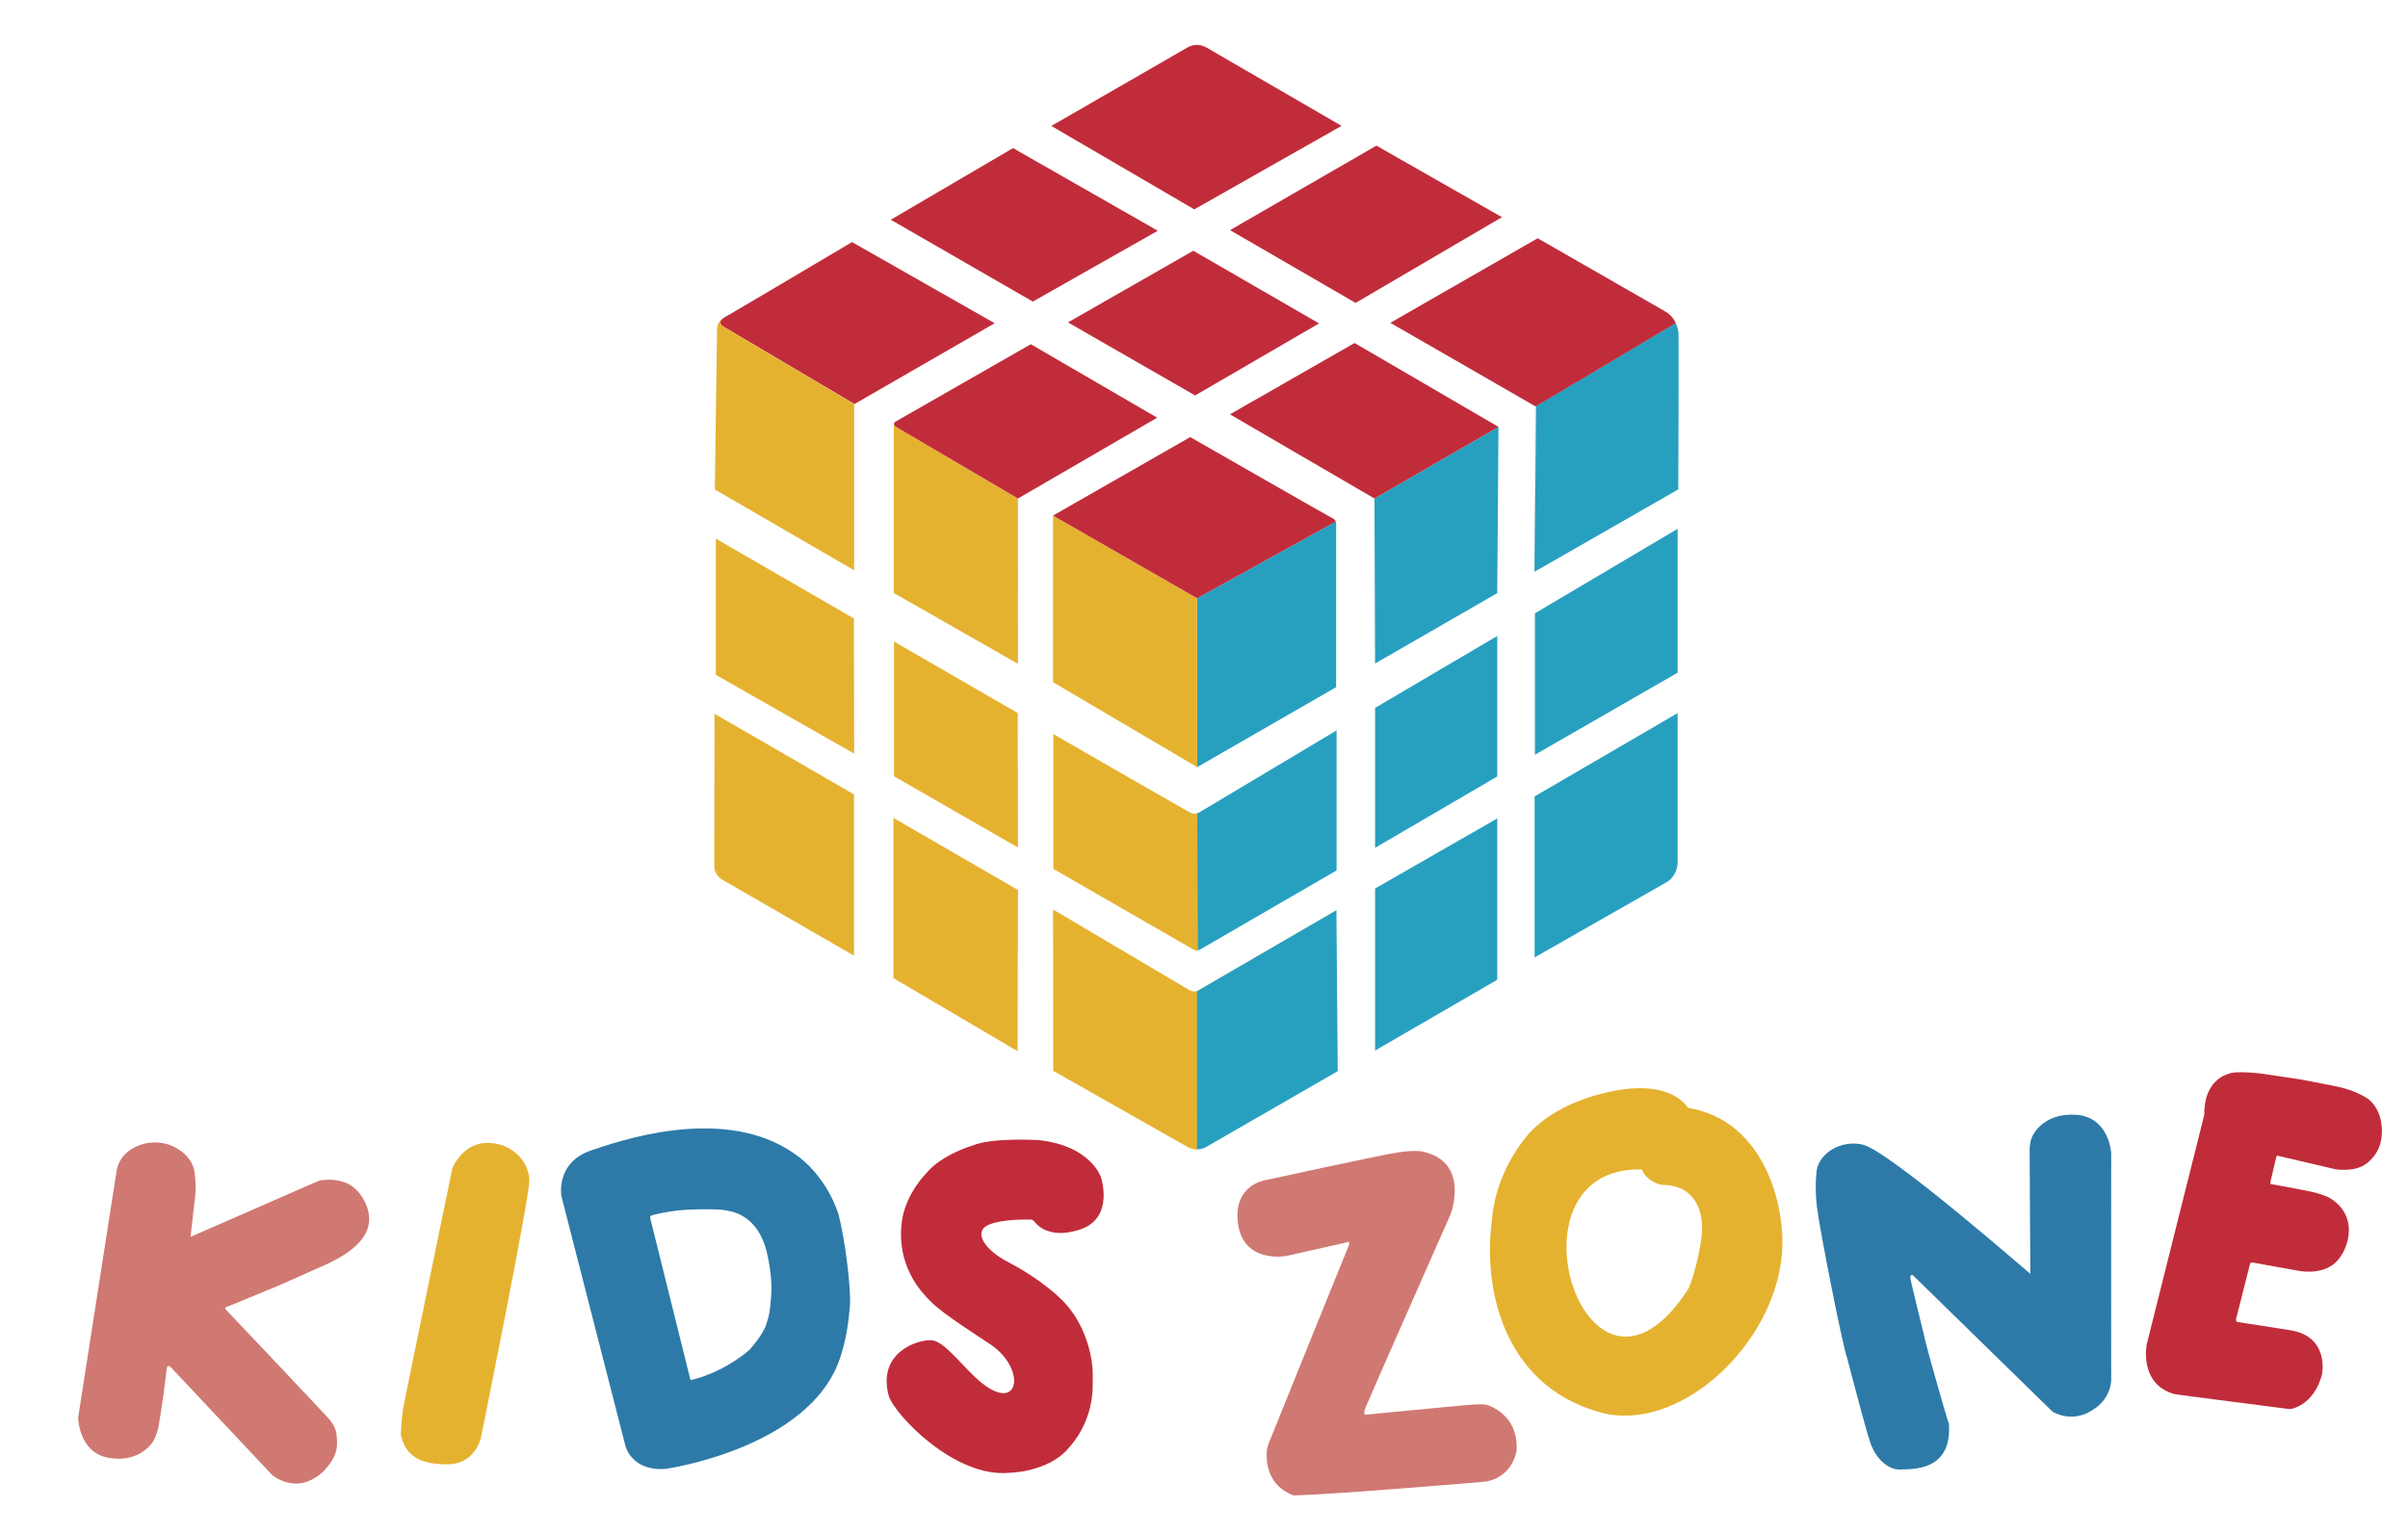
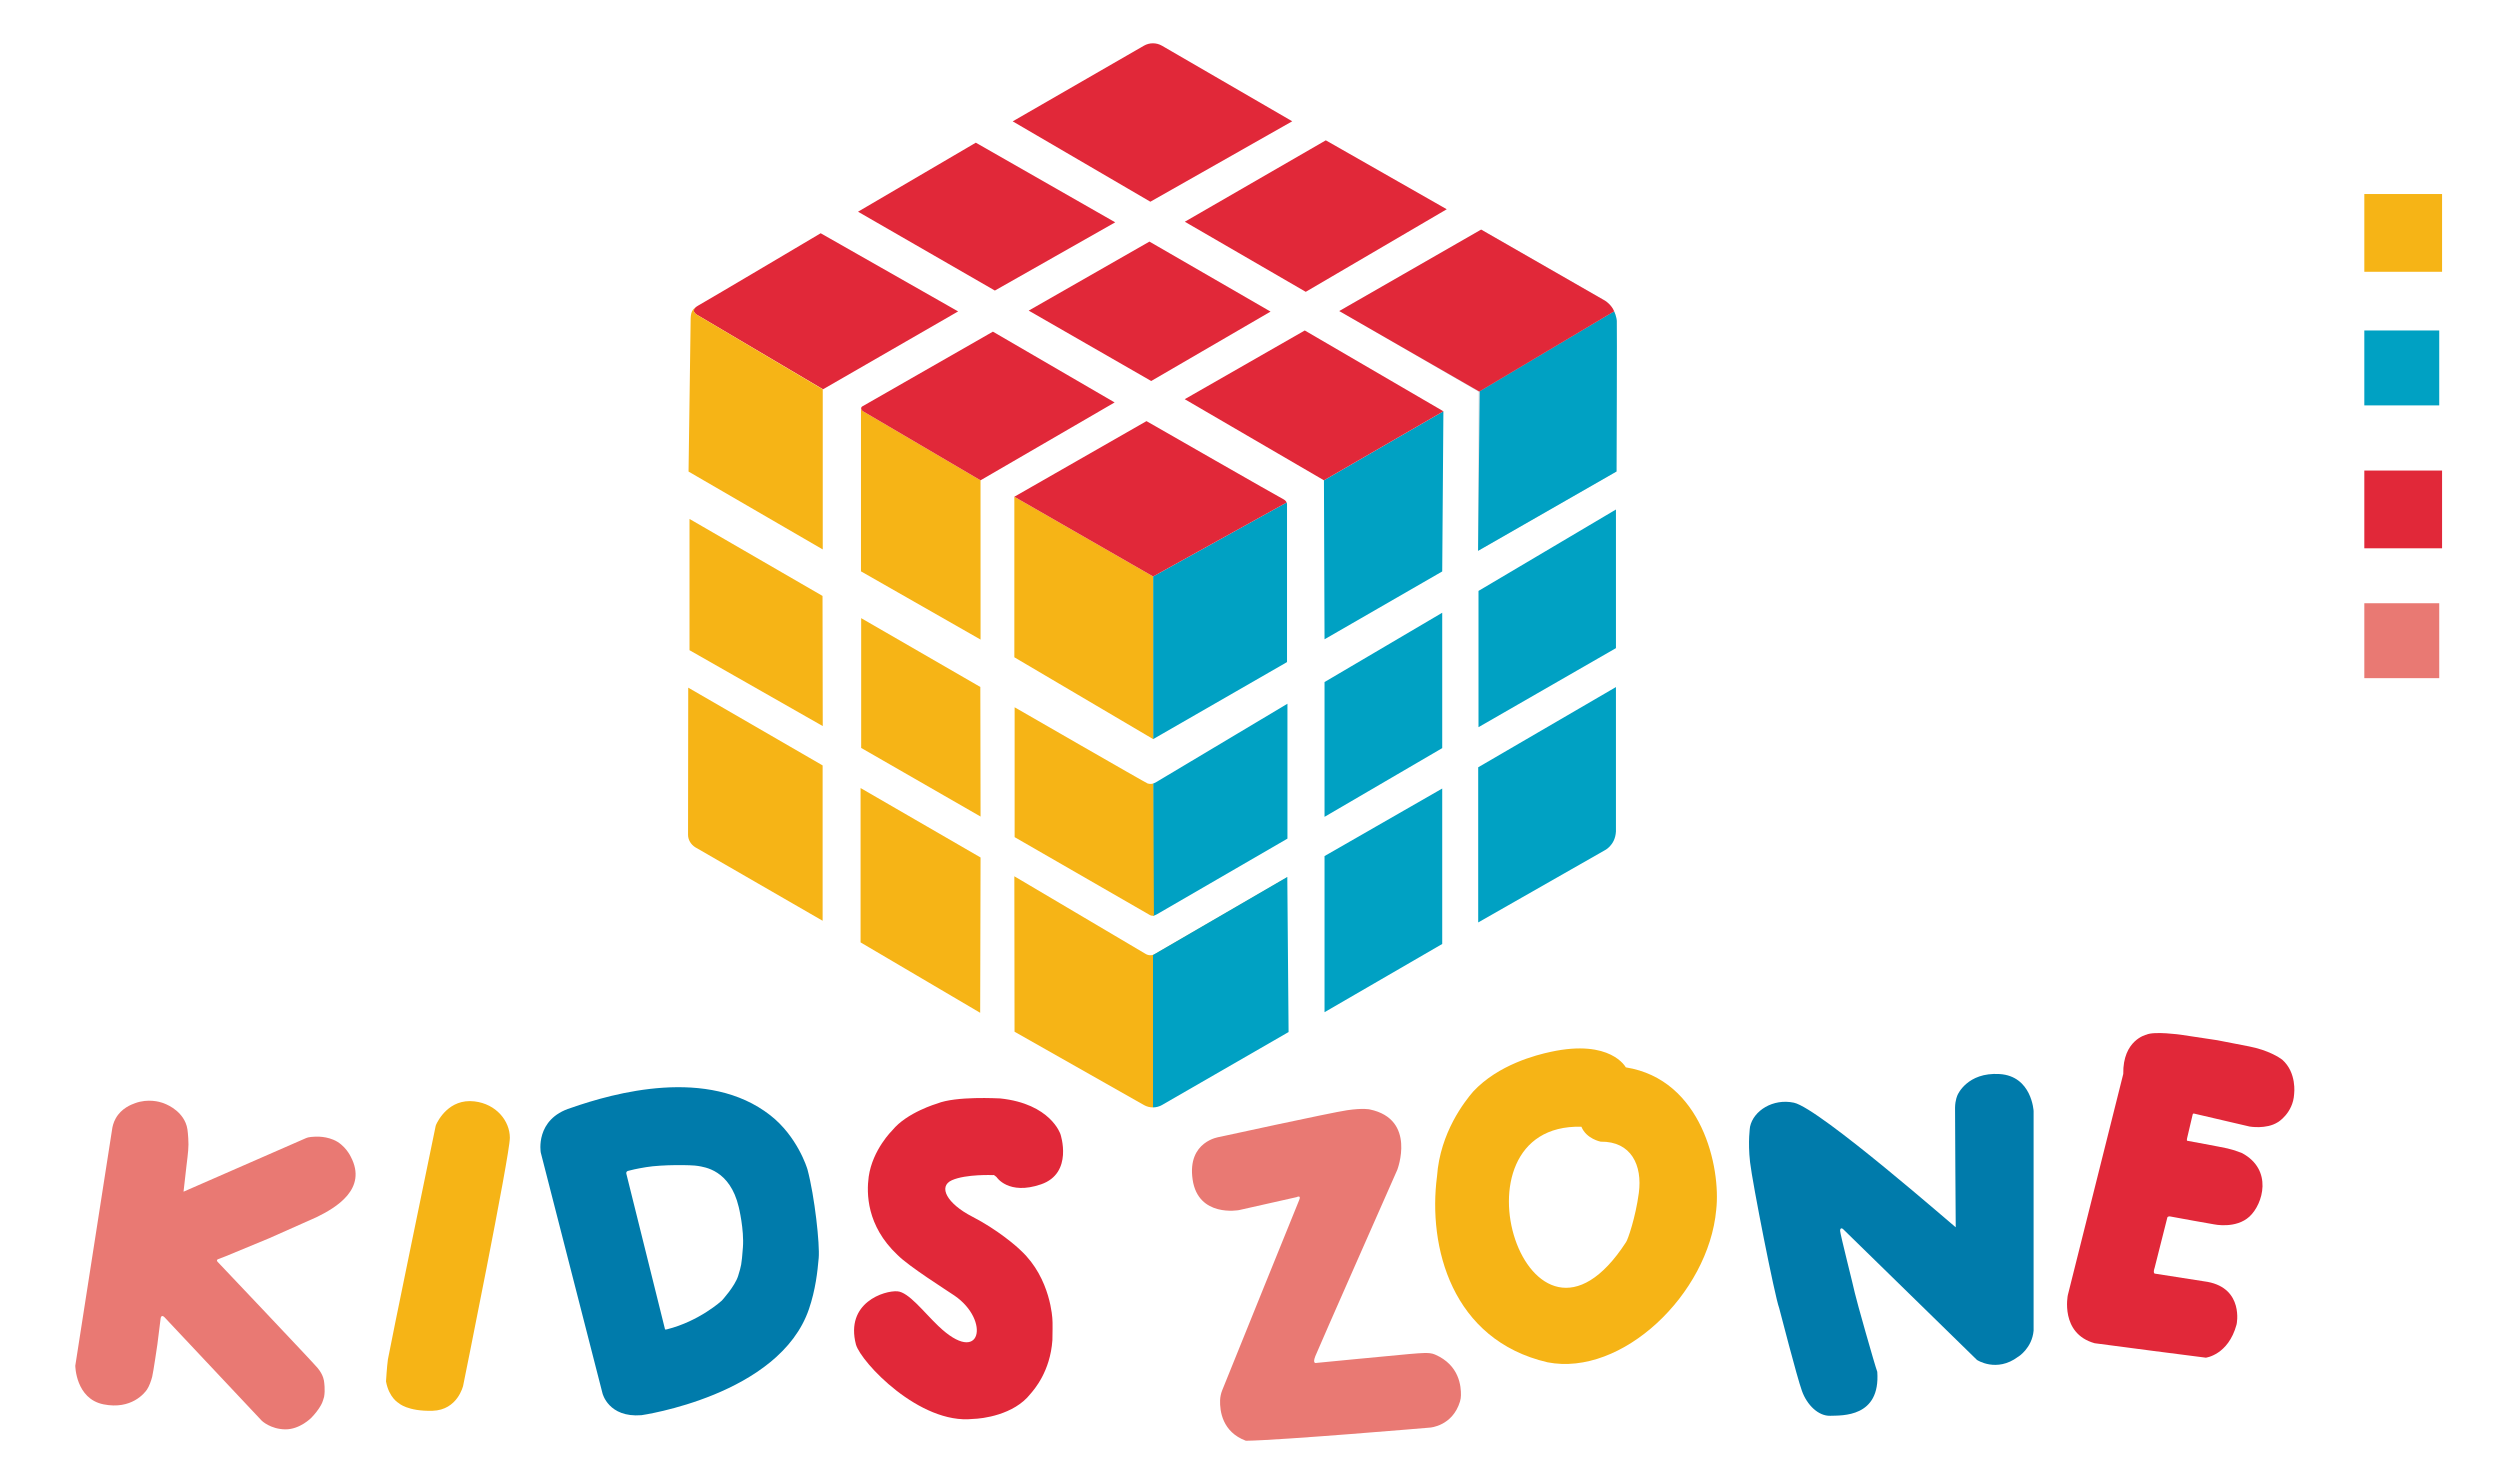
- <svg xmlns="http://www.w3.org/2000/svg" version="1.1" id="Capa_1" x="0px" y="0px" viewBox="0 0 1685.14 1073.14" style="enable-background:new 0 0 1685.14 1073.14;" xml:space="preserve">
-   <style type="text/css">
- 	.st0{fill:#D07872;}
- 	.st1{fill:#E5B230;}
- 	.st2{fill:#2D7AA8;}
- 	.st3{fill:#C12C3A;}
- 	.st4{fill:none;stroke:#D8D9DD;stroke-width:0.75;stroke-miterlimit:10;}
- 	.st5{fill:none;stroke:#850F5B;stroke-width:0.5;stroke-miterlimit:10;}
- 	.st6{fill:none;stroke:#850F5B;stroke-width:0.75;stroke-miterlimit:10;}
- 	.st7{fill:#27A0C0;}
- 	.st8{fill:none;stroke:#AEADB3;stroke-width:0.75;stroke-miterlimit:10;}
- 	.st9{fill:none;stroke:#C2C3C9;stroke-width:0.75;stroke-miterlimit:10;}
- 	.st10{fill:#DD9C30;}
- 	.st11{fill:none;stroke:#EDEEF0;stroke-miterlimit:10;}
- </style>
-   <path class="st0" d="M242.16,828.02c-7.32-3-13.84-2.17-16.21-2.01c-1.54,0.1-2.82,0.52-3.51,0.8l-89.1,38.97  c0.88-8.21,1.64-14.7,2.14-18.86c1.12-9.3,1.74-13.59,1.29-20.04c-0.38-5.3-0.57-7.94-1.93-11.14  c-4.27-10.01-14.62-13.8-16.93-14.57c-1.74-0.58-10.18-3.23-19.82,0.32c-2.72,1-9.83,3.62-13.96,10.93  c-1.81,3.2-2.46,6.25-2.71,8.29L54.7,992.21c0,0,0.21,24,20.5,28.07c20.29,4.07,29.93-8.29,31.57-10.71c1.64-2.43,3-6.29,3.79-9.29  s3.79-23.57,3.79-23.57l2.36-18.86c0,0,0.4-3.41,2.94-0.72c2.54,2.69,3.68,3.94,3.68,3.94l66.91,71.17c0,0,6.38,6.11,17.04,6.21  s18.96-8.46,18.96-8.46s3.32-3.38,5.57-6.86c2.25-3.48,2.46-4.29,3.64-8.25c0.96-5.14,0-11.09,0-11.09s-0.21-4.66-4.82-10.07  c-4.61-5.41-72.32-76.77-72.32-76.77s-1.45-1.21-0.09-2.05c5.09-1.95,5.86-2.25,5.86-2.25l31.45-13.02l34.36-15.29  c14.17-6.88,37.29-20.54,25-43.89C254.87,840.45,250.87,831.59,242.16,828.02z" />
-   <path class="st1" d="M344.62,800.17c-18.43-2.15-26.53,14.11-27.84,17.04c-0.12,0.28-0.21,0.55-0.27,0.85  c-1.84,8.93-33.95,164.5-34.67,169.5c-0.75,5.14-1.39,16.07-1.39,16.07c2.14,11.89,9.21,15.75,9.21,15.75s6.43,6.11,24.64,5.57  c18.21-0.54,22.18-18.21,22.18-18.21s33.94-167.46,33.94-180.11C370.42,814.53,360.68,802.03,344.62,800.17z" />
-   <path class="st2" d="M559.59,810.24c-45.26-35.33-113.46-16.26-144.71-5.35c-26.43,8.14-22,32.43-22,32.43l44.86,174.99  c0,0,4.29,17.79,28.29,15.86c0,0,100.29-14.29,121.71-77.14c4.78-14.01,6.21-27.21,7.07-37.07c0.86-9.86-2.87-44.51-8.14-64.29  C586.32,848.41,579.22,825.56,559.59,810.24z M539.73,906.33c-1,13-1.22,13.19-3.43,20.53c-2.29,7.59-11.89,18.05-11.89,18.05  s-16.25,14.96-39.96,20.89c-0.99,0.25-1.29,0-1.29,0l-28.13-113.15c-0.21-0.86,0.29-1.72,1.14-1.96c1.98-0.56,6.08-1.56,13.28-2.75  c11.71-1.93,33.21-1.71,37.71-0.86c4.5,0.86,23.14,2.64,29.57,29.93C536.73,877.02,540.73,893.33,539.73,906.33z" />
-   <path class="st3" d="M726.59,798.02c-1.29,0-31.92-1.84-45.71,3.71c0,0-22,6.43-32.57,19.43c0,0-14.39,14.04-17.18,33.75  c-1.6,11.83-1.68,35.54,20.89,56.79c8.14,8.31,35.72,25.66,41.45,29.59c26.26,18.01,19.41,51.94-11.77,22.05  c-10.88-10.43-21.51-24.53-29.68-25.18c-9.33-0.75-38.14,8.14-30.14,38.71c3.81,12.96,46.25,58.17,85,54  c6.71-0.14,29.71-2.86,41.71-18.14c2.71-3.14,14.43-16.29,16-39.14c0.29-13.57,0-15,0-15s-1-29.71-22.86-50  c-3.43-3.43-17.14-15.29-35.43-24.71c-18.29-9.43-25-21.86-14.71-26.43c10.29-4.57,29.86-3.71,29.86-3.71s0.29-0.71,2.57,1.43  c0,0,8.57,13.43,32.29,5.29c23.71-8.14,14.14-36.43,14.14-36.43S763.44,801.88,726.59,798.02z" />
-   <path class="st0" d="M1042.56,984.1c-1.16-0.5-2.39-0.82-3.65-0.96c-1.93-0.21-4.34-0.37-15.18,0.6  c-14.43,1.29-67.14,6.43-67.14,6.43s-3.43,1.29-1-4.86s59.57-135.43,59.57-135.43s14.14-36.71-20-43.86c0,0-4.71-1.14-16.43,0.57  c-11.71,1.71-92.86,19.43-92.86,19.43s-23.43,3-19.43,30.86c4,27.86,33.71,22.29,33.71,22.29l41.86-9.43c0,0,3.57-1.86,1.86,2.14  c-1.57,3.66-48.05,118.69-55.88,138.09c-0.95,2.35-1.49,4.84-1.57,7.38c-0.25,7.71,1.58,22.99,18.75,29.38  c24.85-0.29,133.85-9.57,133.85-9.57s16.23-1.06,21.68-18.89c0.46-1.5,0.67-3.05,0.7-4.61  C1061.52,1007.28,1060.35,991.78,1042.56,984.1z" />
-   <path class="st1" d="M1181.16,775.45c0,0-10.86-20.71-54.43-11.29c-10.71,2.29-38.14,9.29-56.43,28.86c-6,7-24,29.57-26.29,61.57  c-6.71,51.21,10.64,118.93,80.29,135.14c54,10.57,117-49.43,122.57-110.86C1250.3,848.27,1236.59,784.31,1181.16,775.45z   M1190.63,866.73c-2.39,17.86-8,34-9.29,35.71c-70.79,109.21-133.14-86.43-32.43-83.86c3.57,8.86,14,10.86,14,10.86  C1185.12,829.14,1193.33,846.59,1190.63,866.73z" />
-   <path class="st2" d="M1452.66,780.31c-23.5-1.43-30.43,15.14-30.43,15.14s-1.79,3.57-1.86,9.29s0.5,86.86,0.5,86.86  c2.07,2.26-98.92-86.5-117.59-90.46c-15.2-3.23-29.36,5.84-31.84,17.4c0,0-1.71,10.64,0,25.78c1.71,15.14,18,97.71,21.14,106  c0.57,2,12.86,50,16.57,60.29c3.71,10.29,12,18.29,20.57,18c8.57-0.29,36.5,1.29,34.14-31.93c-1.71-4.5-15.43-52.93-16.29-57.21  c-0.86-4.29-10.71-43.04-10.71-45.24s1.31-2.01,2.09-1.31c0.78,0.7,97.34,95.13,97.34,95.13s14.21,9.43,29.86-2.29  c0.07,0.07,10.14-6.21,11.29-19c-0.07-0.29,0-159.57,0-159.57S1476.16,781.74,1452.66,780.31z" />
-   <path class="st3" d="M1658.09,769.88c-1.93-1.5-10.14-6.93-24.07-9.64s-23.14-4.5-23.14-4.5l-26.56-4c0,0-19.31-2.71-25.01,0  c0,0-17.14,3.83-16.71,28.48c-0.21,1.09-40.29,160.73-40.29,160.73s-5.79,27.86,19.5,34.93c2.14,0.43,80.79,10.5,80.79,10.5  s16.29-1.93,22.29-24c0.21-0.43,5.36-26.14-21-31.07c-2.36-0.43-38.36-6-38.36-6s-1.53-0.21-0.13-4.26l9.24-36.56  c0,0,0.35-1.15,2.57-0.62s31.39,5.65,31.39,5.65s15.86,3.43,25.71-5.68c9.86-9.11,17.14-33.96-5.43-46.11  c0,0.04-5.45-2.23-10.64-3.39c-5.25-1.18-29.25-5.57-29.25-5.57s-0.36-0.11-0.04-1.79s4.07-17.32,4.07-17.32s0.19-0.77,0.86-0.66  c0.67,0.11,40.49,9.45,40.49,9.45s12.07,2.14,20.36-3.07c0.21,0,11.21-6.71,12-20.57C1666.73,794.59,1668.8,779.38,1658.09,769.88z" />
-   <path class="st4" d="M1006.71,730.14" />
-   <path class="st5" d="M-684.67,283.87" />
-   <path class="st6" d="M1015.54,324.82" />
-   <path class="st6" d="M609.83,140.97" />
-   <path class="st6" d="M837.67,805.17" />
-   <path class="st6" d="M837.66,693.99" />
-   <path class="st6" d="M834.72,664.6" />
-   <path class="st6" d="M839.9,664.6" />
-   <path class="st6" d="M850.08,366.67" />
-   <path class="st6" d="M598.15,433.17" />
-   <path class="st6" d="M514.15,381.31" />
-   <path class="st6" d="M503.22,220.6" />
-   <polygon class="st7" points="962.29,735.38 1047.79,685.81 1047.79,572.88 962.29,621.95 " />
-   <path class="st7" d="M1073.94,670.17l91.71-52.29c0,0,7.82-3.54,8.36-13.82c0-10.29,0-104.89,0-104.89l-100.07,58.29V670.17z" />
-   <polygon class="st7" points="1174.01,370.17 1074.15,429.31 1074.15,528.31 1174.01,470.88 " />
-   <path class="st4" d="M1074.65,284.38l-0.5,115.14l99.86-57.21l0.21-108.43c0,0-0.36-10.57-8.93-15.5  c-9.08-5.22-89.21-51.14-89.21-51.14l-102.29,58.71L1074.65,284.38z" />
-   <path class="st8" d="M1172.29,226.85l-97.34,57.37L1172.29,226.85z" />
-   <polygon class="st7" points="1047.79,445.17 962.29,495.52 962.29,593.45 1047.79,543.52 " />
-   <polygon class="st7" points="1048.65,298.81 961.87,348.95 962.29,464.45 1047.79,415.17 " />
-   <path class="st9" d="M935.22,511.38 M935.22,609.38 M833.51,569.24 M839.72,568.44" />
-   <path class="st7" d="M837.78,536.98l97.1-55.87c0.1-0.06,0.16-0.16,0.16-0.27V366.17c0,0,0-0.47-0.29-1.11l-96.99,53.74  L837.78,536.98z" />
-   <path class="st10" d="M837.78,418.8" />
-   <path class="st10" d="M837.8,536.98" />
-   <polygon class="st1" points="625.22,684.67 712.11,735.82 712.39,622.98 625.22,572.52 " />
-   <polygon class="st1" points="712.22,499.1 625.65,449.1 625.65,543.38 712.39,593.24 " />
-   <path class="st1" d="M626.66,298.54c-0.51-0.37-1.72-1.89-0.39-3.16c-0.47,0.28-0.76,0.79-0.76,1.34V415.1l86.88,49.57l-0.03-115.71  l-85.32-50.13C627.01,298.8,626.75,298.61,626.66,298.54z" />
-   <polygon class="st1" points="510.78,382.72 500.94,377.02 500.94,472.38 597.74,527.51 597.58,432.95 " />
-   <path class="st1" d="M499.87,606.51c0,3.72,2.12,7.05,5.21,9.03l92.57,53.42V556.1l-97.64-56.5L499.87,606.51z" />
-   <path class="st1" d="M935.22,637.38l-96.05,55.71c-1.02,0.59-2.17,0.9-3.35,0.9h-0.11c-1.16,0-2.31-0.31-3.31-0.9l-95.47-56.46  l0.14,112.93l94.03,53.28c2.04,1.15,4.3,1.73,6.57,1.72v-0.19" />
-   <path class="st7" d="M837.67,693.82l0.01,110.73c2.26-0.01,4.52-0.6,6.54-1.76l91.95-53l-0.93-112.67" />
-   <line class="st10" x1="837.67" y1="804.36" x2="837.67" y2="803.6" />
-   <path class="st6" d="M459.65,197.45" />
-   <path class="st6" d="M481.22,237.67" />
-   <g>
-     <path class="st7" d="M935.35,511.28v98l-94.84,54.98c-0.84,0.48-2.83,1.42-2.82,0.89c-0.01-1.98,0.09-95.94,0.1-95.91   c0,0,0.82-0.22,1.73-0.72C840.43,568,935.35,511.28,935.35,511.28z" />
+ <svg xmlns="http://www.w3.org/2000/svg" viewBox="0 0 2421.72 1430.853" height="1430.853" width="2421.72" xml:space="preserve" id="svg2" version="1.1">
+   <defs id="defs6">
+     <clipPath id="clipPath18" clipPathUnits="userSpaceOnUse">
+       <path id="path16" d="M 0,1073.143 H 1816.286 V 0 H 0 Z" />
+     </clipPath>
+   </defs>
+   <g transform="matrix(1.333333,0,0,-1.333333,0,1430.853)" id="g10">
+     <g id="g12">
+       <g clip-path="url(#clipPath18)" id="g14">
+         <g transform="translate(242.1591,245.1198)" id="g20">
+           <path id="path22" style="fill:#e97973;fill-opacity:1;fill-rule:nonzero;stroke:none" d="M 0,0 C -7.325,3.002 -13.842,2.166 -16.213,2.006 -17.753,1.902 -19.037,1.49 -19.72,1.209 l -89.099,-38.966 c 0.876,8.208 1.641,14.702 2.143,18.857 1.124,9.297 1.745,13.588 1.286,20.036 -0.377,5.296 -0.566,7.944 -1.929,11.142 -4.266,10.014 -14.619,13.799 -16.928,14.572 -1.743,0.584 -10.182,3.227 -19.822,-0.322 -2.717,-1 -9.826,-3.617 -13.964,-10.928 -1.811,-3.201 -2.458,-6.249 -2.714,-8.286 l -26.714,-171.5 c 0,0 0.214,-24 20.5,-28.071 20.285,-4.071 29.928,8.285 31.571,10.714 1.643,2.429 3,6.286 3.786,9.286 0.785,3 3.785,23.571 3.785,23.571 l 2.358,18.858 c 0,0 0.397,3.41 2.941,0.719 2.545,-2.693 3.684,-3.938 3.684,-3.938 l 66.907,-71.168 c 0,0 6.375,-6.106 17.036,-6.214 10.661,-0.107 18.964,8.464 18.964,8.464 0,0 3.322,3.375 5.572,6.858 2.25,3.482 2.464,4.286 3.643,8.25 0.964,5.142 0,11.089 0,11.089 0,0 -0.215,4.661 -4.822,10.072 -4.607,5.41 -72.321,76.767 -72.321,76.767 0,0 -1.447,1.214 -0.09,2.054 5.09,1.946 5.858,2.25 5.858,2.25 l 31.446,13.018 34.357,15.286 c 14.17,6.875 37.286,20.535 25,43.892 0,0 -4,8.858 -12.714,12.429" />
+         </g>
+         <g transform="translate(344.623,272.9773)" id="g24">
+           <path id="path26" style="fill:#f6b416;fill-opacity:1;fill-rule:nonzero;stroke:none" d="m 0,0 c -18.431,2.145 -26.531,-14.106 -27.838,-17.043 -0.122,-0.276 -0.213,-0.554 -0.274,-0.851 -1.844,-8.933 -33.945,-164.504 -34.674,-169.5 -0.75,-5.142 -1.392,-16.071 -1.392,-16.071 2.142,-11.892 9.214,-15.75 9.214,-15.75 0,0 6.428,-6.107 24.643,-5.571 18.214,0.536 22.178,18.214 22.178,18.214 0,0 33.939,167.465 33.937,180.114 C 25.792,-14.361 16.054,-1.869 0,0" />
+         </g>
+         <g transform="translate(539.7304,166.8132)" id="g28">
+           <path id="path30" style="fill:#007bab;fill-opacity:1;fill-rule:nonzero;stroke:none" d="m 0,0 c -1,-13 -1.217,-13.188 -3.429,-20.533 -2.285,-7.589 -11.892,-18.053 -11.892,-18.053 0,0 -16.25,-14.965 -39.965,-20.893 -0.991,-0.249 -1.285,0 -1.285,0 L -84.7,53.669 c -0.213,0.854 0.288,1.722 1.137,1.96 1.98,0.557 6.081,1.564 13.277,2.749 11.715,1.929 33.215,1.714 37.715,0.857 C -28.071,58.378 -9.429,56.592 -3,29.307 -3,29.307 1,13 0,0 m 19.857,96.092 c -45.259,35.326 -113.463,16.257 -144.714,5.347 -26.429,-8.143 -22,-32.428 -22,-32.428 L -102,-105.979 c 0,0 4.286,-17.786 28.286,-15.857 0,0 100.285,14.285 121.714,77.143 4.776,14.01 6.214,27.214 7.071,37.071 0.858,9.857 -2.874,44.511 -8.142,64.286 -0.335,1.257 -7.441,24.106 -27.072,39.428" />
+         </g>
+         <g transform="translate(726.5873,275.1198)" id="g32">
+           <path id="path34" style="fill:#e12839;fill-opacity:1;fill-rule:nonzero;stroke:none" d="m 0,0 c -1.286,0 -31.92,1.839 -45.714,-3.715 0,0 -22,-6.428 -32.572,-19.428 0,0 -14.392,-14.036 -17.178,-33.75 -1.599,-11.833 -1.679,-35.536 20.893,-56.786 8.138,-8.305 35.717,-25.66 41.451,-29.593 26.263,-18.014 19.406,-51.943 -11.773,-22.049 -10.883,10.434 -21.509,24.525 -29.678,25.178 -9.33,0.746 -38.143,-8.143 -30.143,-38.714 3.811,-12.957 46.248,-58.174 85,-54 C -13,-232.715 10,-230 22,-214.715 c 2.714,3.144 14.429,16.286 16,39.144 0.286,13.571 0,15 0,15 0,0 -1,29.714 -22.857,50 -3.429,3.428 -17.143,15.285 -35.429,24.714 -18.285,9.428 -25,21.857 -14.714,26.428 10.286,4.572 29.857,3.714 29.857,3.714 0,0 0.286,0.715 2.572,-1.428 0,0 8.571,-13.428 32.285,-5.286 23.715,8.143 14.143,36.429 14.143,36.429 0,0 -7,22.143 -43.857,26" />
+         </g>
+         <g transform="translate(1042.56,89.0417)" id="g36">
+           <path id="path38" style="fill:#e97973;fill-opacity:1;fill-rule:nonzero;stroke:none" d="M 0,0 C -1.16,0.5 -2.392,0.824 -3.648,0.961 -5.573,1.172 -7.99,1.33 -18.83,0.363 c -14.429,-1.285 -67.143,-6.427 -67.143,-6.427 0,0 -3.429,-1.287 -1,4.856 2.429,6.144 59.571,135.429 59.571,135.429 0,0 14.143,36.715 -20,43.857 0,0 -4.714,1.143 -16.428,-0.571 -11.714,-1.715 -92.857,-19.429 -92.857,-19.429 0,0 -23.429,-3 -19.429,-30.857 4,-27.858 33.714,-22.285 33.714,-22.285 l 41.858,9.427 c 0,0 3.571,1.858 1.857,-2.142 -1.57,-3.662 -48.047,-118.695 -55.884,-138.093 -0.951,-2.355 -1.492,-4.844 -1.573,-7.381 -0.249,-7.712 1.58,-22.995 18.746,-29.384 24.854,0.286 133.854,9.573 133.854,9.573 0,0 16.229,1.054 21.677,18.889 0.457,1.496 0.675,3.051 0.704,4.614 C 18.955,-23.177 17.785,-7.675 0,0" />
+         </g>
+         <g transform="translate(1190.632,206.4148)" id="g40">
+           <path id="path42" style="fill:#f6b416;fill-opacity:1;fill-rule:nonzero;stroke:none" d="m 0,0 c -2.393,-17.861 -8,-34 -9.286,-35.715 -70.786,-109.214 -133.143,86.429 -32.428,83.858 3.571,-8.858 14,-10.858 14,-10.858 C -5.515,37.584 2.698,20.139 0,0 m -9.474,91.276 c 0,0 -10.857,20.714 -54.428,11.287 -10.714,-2.287 -38.143,-9.287 -56.429,-28.858 -6,-7 -24,-29.571 -26.285,-61.571 -6.715,-51.215 10.642,-118.929 80.285,-135.144 54,-10.571 117,49.429 122.572,110.858 3.428,30.607 -10.286,94.571 -65.715,103.428" />
+         </g>
+         <g transform="translate(1452.659,292.8337)" id="g44">
+           <path id="path46" style="fill:#007bab;fill-opacity:1;fill-rule:nonzero;stroke:none" d="m 0,0 c -23.5,1.429 -30.428,-15.143 -30.428,-15.143 0,0 -1.786,-3.571 -1.858,-9.286 -0.071,-5.714 0.5,-86.856 0.5,-86.856 2.074,-2.263 -98.923,86.5 -117.589,90.464 -15.204,3.228 -29.357,-5.839 -31.839,-17.401 0,0 -1.714,-10.634 0,-25.778 1.714,-15.143 18,-97.714 21.143,-106 0.571,-2 12.857,-50 16.571,-60.285 3.714,-10.286 12,-18.286 20.572,-18 8.571,0.285 36.5,-1.286 34.142,31.929 -1.714,4.5 -15.428,52.927 -16.285,57.213 -0.857,4.287 -10.715,43.045 -10.715,45.242 0,2.196 1.313,2.008 2.09,1.312 0.777,-0.696 97.339,-95.125 97.339,-95.125 0,0 14.214,-9.429 29.857,2.285 0.072,-0.071 10.143,6.215 11.286,19 -0.072,0.286 0,159.573 0,159.573 0,0 -1.286,25.427 -24.786,26.856" />
+         </g>
+         <g transform="translate(1658.087,303.2624)" id="g48">
+           <path id="path50" style="fill:#e12839;fill-opacity:1;fill-rule:nonzero;stroke:none" d="m 0,0 c -1.929,1.5 -10.143,6.929 -24.071,9.643 -13.929,2.714 -23.143,4.5 -23.143,4.5 l -26.562,4 c 0,0 -19.305,2.714 -25.01,0 0,0 -17.143,-3.826 -16.714,-28.484 -0.214,-1.088 -40.286,-160.73 -40.286,-160.73 0,0 -5.785,-27.858 19.5,-34.929 2.143,-0.429 80.786,-10.5 80.786,-10.5 0,0 16.286,1.929 22.286,24 0.214,0.429 5.357,26.143 -21,31.071 -2.357,0.429 -38.357,6 -38.357,6 0,0 -1.527,0.215 -0.134,4.259 l 9.241,36.563 c 0,0 0.348,1.152 2.571,0.616 2.224,-0.535 31.393,-5.652 31.393,-5.652 0,0 15.857,-3.428 25.714,5.679 9.857,9.107 17.143,33.964 -5.428,46.107 0,-0.036 -5.453,2.228 -10.643,3.393 -5.25,1.179 -29.25,5.571 -29.25,5.571 0,0 -0.357,0.108 -0.036,1.786 0.322,1.678 4.073,17.317 4.073,17.317 0,0 0.195,0.772 0.865,0.665 0.669,-0.107 40.491,-9.446 40.491,-9.446 0,0 12.071,-2.143 20.357,3.071 0.214,0 11.214,6.715 12,20.571 C 8.643,-24.714 10.714,-9.5 0,0" />
+         </g>
+         <g transform="translate(962.2944,337.7644)" id="g52">
+           <path id="path54" style="fill:#00a1c3;fill-opacity:1;fill-rule:nonzero;stroke:none" d="M 0,0 85.5,49.568 V 162.497 L 0,113.425 Z" />
+         </g>
+         <g transform="translate(1073.937,402.9753)" id="g56">
+           <path id="path58" style="fill:#00a1c3;fill-opacity:1;fill-rule:nonzero;stroke:none" d="m 0,0 91.714,52.286 c 0,0 7.822,3.535 8.357,13.821 V 171 L 0,112.714 Z" />
+         </g>
+         <g transform="translate(1174.009,702.9753)" id="g60">
+           <path id="path62" style="fill:#00a1c3;fill-opacity:1;fill-rule:nonzero;stroke:none" d="m 0,0 -99.857,-59.143 v -99 L 0,-100.714 Z" />
+         </g>
+         <g transform="translate(1074.652,788.7609)" id="g64">
+           <path id="path66" style="fill:none;stroke:#d8dade;stroke-width:0.75;stroke-linecap:butt;stroke-linejoin:miter;stroke-miterlimit:10;stroke-dasharray:none;stroke-opacity:1" d="M 0,0 -0.5,-115.143 99.357,-57.929 99.571,50.5 c 0,0 -0.357,10.571 -8.928,15.5 -9.081,5.221 -89.214,51.143 -89.214,51.143 L -100.857,58.428 Z" />
+         </g>
+         <g transform="translate(1172.294,846.2966)" id="g68">
+           <path id="path70" style="fill:none;stroke:#b0afb5;stroke-width:0.75;stroke-linecap:butt;stroke-linejoin:miter;stroke-miterlimit:10;stroke-dasharray:none;stroke-opacity:1" d="M 0,0 -97.339,-57.366 Z" />
+         </g>
+         <g transform="translate(1047.794,627.9753)" id="g72">
+           <path id="path74" style="fill:#00a1c3;fill-opacity:1;fill-rule:nonzero;stroke:none" d="m 0,0 -85.5,-50.357 v -97.929 L 0,-98.357 Z" />
+         </g>
+         <g transform="translate(1048.652,774.3322)" id="g76">
+           <path id="path78" style="fill:#00a1c3;fill-opacity:1;fill-rule:nonzero;stroke:none" d="m 0,0 -86.786,-50.143 0.429,-115.5 85.5,49.286 z" />
+         </g>
+         <g transform="translate(935.2231,561.7609)" id="g80" />
+         <g transform="translate(837.7797,536.1618)" id="g82">
+           <path id="path84" style="fill:#00a1c3;fill-opacity:1;fill-rule:nonzero;stroke:none" d="m 0,0 97.103,55.865 c 0.097,0.056 0.157,0.16 0.157,0.273 v 114.675 c 0,0 -0.001,0.467 -0.288,1.105 L -0.021,118.177 Z" />
+         </g>
+         <g transform="translate(625.2231,388.4753)" id="g86">
+           <path id="path88" style="fill:#f6b416;fill-opacity:1;fill-rule:nonzero;stroke:none" d="M 0,0 86.887,-51.149 87.168,61.692 0,112.143 Z" />
+         </g>
+         <g transform="translate(712.2231,574.0466)" id="g90">
+           <path id="path92" style="fill:#f6b416;fill-opacity:1;fill-rule:nonzero;stroke:none" d="M 0,0 -86.571,50 V -44.286 L 0.168,-94.143 Z" />
+         </g>
+         <g transform="translate(626.6562,774.6003)" id="g94">
+           <path id="path96" style="fill:#f6b416;fill-opacity:1;fill-rule:nonzero;stroke:none" d="M 0,0 C -0.507,0.374 -1.722,1.891 -0.389,3.161 -0.857,2.878 -1.147,2.374 -1.147,1.825 V -116.554 L 85.735,-166.125 85.71,-50.411 0.386,-0.279 C 0.349,-0.258 0.094,-0.069 0,0" />
+         </g>
+         <g transform="translate(510.7822,690.4206)" id="g98">
+           <path id="path100" style="fill:#f6b416;fill-opacity:1;fill-rule:nonzero;stroke:none" d="M 0,0 -9.845,5.697 V -89.66 l 96.804,-55.125 -0.161,94.554 z" />
+         </g>
+         <g transform="translate(499.8735,466.6369)" id="g102">
+           <path id="path104" style="fill:#f6b416;fill-opacity:1;fill-rule:nonzero;stroke:none" d="M 0,0 C -0.004,-3.724 2.122,-7.05 5.206,-9.027 L 97.778,-62.448 V 50.41 l -97.643,56.5 z" />
+         </g>
+         <g transform="translate(935.2231,435.761)" id="g106">
+           <path id="path108" style="fill:#f6b416;fill-opacity:1;fill-rule:nonzero;stroke:none" d="m 0,0 -96.053,-55.711 c -1.017,-0.59 -2.172,-0.901 -3.347,-0.901 h -0.108 c -1.164,0 -2.306,0.313 -3.307,0.904 l -95.471,56.458 0.143,-112.928 94.029,-53.28 c 2.036,-1.155 4.301,-1.726 6.565,-1.717 v 0.193" />
+         </g>
+         <g transform="translate(837.6743,379.32)" id="g110">
+           <path id="path112" style="fill:#00a1c3;fill-opacity:1;fill-rule:nonzero;stroke:none" d="m 0,0 0.013,-110.734 c 2.259,0.008 4.516,0.596 6.541,1.763 L 98.5,-55.975 97.572,56.699" />
+         </g>
+         <g transform="translate(837.6738,268.779)" id="g114">
+           <path id="path116" style="fill:#f29e1f;fill-opacity:1;fill-rule:nonzero;stroke:none" d="M 0,0 V 0.768" />
+         </g>
+         <g transform="translate(935.3456,561.862)" id="g118">
+           <path id="path120" style="fill:#00a1c3;fill-opacity:1;fill-rule:nonzero;stroke:none" d="m 0,0 v -98 l -94.838,-54.976 c -0.845,-0.482 -2.834,-1.418 -2.82,-0.886 -0.006,1.975 0.094,95.943 0.095,95.912 0,0 0.825,0.222 1.734,0.724 C -94.92,-56.723 0,0 0,0" />
+         </g>
+         <g transform="translate(837.7993,503.9177)" id="g122">
+           <path id="path124" style="fill:#f6b416;fill-opacity:1;fill-rule:nonzero;stroke:none" d="M 0,0 C 0,0 -1.704,-0.706 -3.965,-0.017 -5.3,0.39 -100.656,55.369 -100.656,55.369 v -94.344 l 98.437,-56.701 c 0,0 1.182,-0.667 2.763,-0.336" />
+         </g>
+         <g transform="translate(736.9374,712.2497)" id="g126">
+           <path id="path128" style="fill:#f6b416;fill-opacity:1;fill-rule:nonzero;stroke:none" d="M 0,0 100.823,-57.901 100.862,-176.088 0,-116.632 Z" />
+         </g>
+         <g transform="translate(1075.022,788.8947)" id="g130">
+           <path id="path132" style="fill:#00a1c3;fill-opacity:1;fill-rule:nonzero;stroke:none" d="m 0,0 97.683,58.044 c 0,0 1.623,-3.336 1.906,-6.892 0.266,-3.345 -0.174,-109.465 -0.174,-109.465 l -100.589,-57.64 z" />
+         </g>
+         <g transform="translate(947.9374,833.0466)" id="g134">
+           <path id="path136" style="fill:#e12839;fill-opacity:1;fill-rule:nonzero;stroke:none" d="m 0,0 -87.214,-49.929 101.143,-58.928 86.785,50.143 z" />
+         </g>
+         <g transform="translate(837.7783,654.3386)" id="g138">
+           <path id="path140" style="fill:#e12839;fill-opacity:1;fill-rule:nonzero;stroke:none" d="m 0,0 c -0.167,-0.093 97.013,53.742 97.013,53.742 -0.292,0.65 -0.88,1.478 -2.068,2.18 -4.767,2.453 -96.276,54.916 -99.688,56.872 -0.064,0.037 -0.137,0.035 -0.201,-0.002 0,0 -95.897,-54.827 -95.897,-54.873 V 57.911 L 0,0 -0.018,0.01" />
+         </g>
+         <g transform="translate(721.3661,832.1891)" id="g142">
+           <path id="path144" style="fill:#e12839;fill-opacity:1;fill-rule:nonzero;stroke:none" d="m 0,0 -95.07,-54.406 c -0.011,-0.007 -0.018,-0.016 -0.029,-0.022 -1.333,-1.27 -0.118,-2.787 0.389,-3.161 0.094,-0.069 0.425,-0.302 0.462,-0.324 L -9,-108 88.428,-51.428 Z" />
+         </g>
+         <g transform="translate(835.0805,897.6179)" id="g146">
+           <path id="path148" style="fill:#e12839;fill-opacity:1;fill-rule:nonzero;stroke:none" d="m 0,0 -87.714,-50.143 89,-51.143 L 88,-50.857 Z" />
+         </g>
+         <g transform="translate(948.6518,861.1179)" id="g150">
+           <path id="path152" style="fill:#e12839;fill-opacity:1;fill-rule:nonzero;stroke:none" d="M 0,0 102.429,60 14.571,110.071 -87.857,50.929 Z" />
+         </g>
+         <g transform="translate(938.8305,985.0285)" id="g154">
+           <path id="path156" style="fill:#e12839;fill-opacity:1;fill-rule:nonzero;stroke:none" d="m 0,0 -94.621,54.881 c -4.066,2.358 -9.08,2.364 -13.151,0.017 l -95.317,-54.951 100.017,-58.393 z" />
+         </g>
+         <g transform="translate(810.2231,911.6179)" id="g158">
+           <path id="path160" style="fill:#e12839;fill-opacity:1;fill-rule:nonzero;stroke:none" d="M 0,0 -101.286,57.857 -186.857,7.714 -87.429,-49.571 Z" />
+         </g>
+         <g transform="translate(1074.691,788.6911)" id="g162">
+           <path id="path164" style="fill:#e12839;fill-opacity:1;fill-rule:nonzero;stroke:none" d="M 0,0 -101.684,58.469 1.386,117.641 91.545,65.887 c 0,0 4.567,-2.873 6.469,-7.639 z" />
+         </g>
+         <g transform="translate(696.0961,846.8928)" id="g166">
+           <path id="path168" style="fill:#e12839;fill-opacity:1;fill-rule:nonzero;stroke:none" d="M 0,0 -98.143,-56.571 -188.786,-3 c 0,0 -7.285,3.214 0,7.286 7.286,4.071 88.929,52.5 88.929,52.5 z" />
+         </g>
+         <g transform="translate(504.9267,849.384)" id="g170">
+           <path id="path172" style="fill:#f6b416;fill-opacity:1;fill-rule:nonzero;stroke:none" d="m 0,0 c 0.015,0.015 -2.561,-2.48 1.339,-4.875 3.919,-2.406 91.474,-54.188 91.474,-54.188 v -116.356 l -97.5,56.571 1.535,111.209 c 0.089,2.156 0.227,5.035 2.528,7.299 0.291,0.286 1.45,1.15 1.708,1.304" />
+         </g>
+         <path id="path174" style="fill:#f6b416;fill-opacity:1;fill-rule:nonzero;stroke:none" d="m 1774.203,875.689 h -56.488 v 56.488 h 56.488 z" />
+         <path id="path176" style="fill:#00a1c3;fill-opacity:1;fill-rule:nonzero;stroke:none" d="m 1772.143,778.618 h -54.429 v 54.429 h 54.429 z" />
+         <path id="path178" style="fill:#e12839;fill-opacity:1;fill-rule:nonzero;stroke:none" d="m 1774.203,674.791 h -56.488 v 56.488 h 56.488 z" />
+         <path id="path180" style="fill:#e97973;fill-opacity:1;fill-rule:nonzero;stroke:none" d="m 1772.143,580.448 h -54.429 v 54.428 h 54.429 z" />
+       </g>
+     </g>
  </g>
-   <path class="st1" d="M837.8,569.23c0,0-1.7,0.71-3.97,0.02c-1.33-0.41-96.69-55.39-96.69-55.39v94.34l98.44,56.7  c0,0,1.18,0.67,2.76,0.34" />
-   <path class="st10" d="M837.76,418.79" />
-   <path class="st6" d="M745.49,352.06" />
-   <path class="st6" d="M739.22,355.86" />
-   <path class="st6" d="M743.62,353.2" />
-   <path class="st10" d="M837.67,804.17" />
-   <polygon class="st1" points="736.94,360.89 837.76,418.79 837.8,536.98 736.94,477.52 " />
-   <path class="st7" d="M1075.02,284.25l97.68-58.04c0,0,1.62,3.34,1.91,6.89c0.27,3.34-0.17,109.46-0.17,109.46l-100.59,57.64  L1075.02,284.25z" />
-   <path class="st8" d="M1026.65,266.24" />
-   <g>
-     <polygon class="st3" points="947.94,240.1 860.72,290.02 961.87,348.95 1048.65,298.81  " />
-     <path class="st3" d="M837.78,418.8c-0.17,0.09,97.01-53.74,97.01-53.74c-0.29-0.65-0.88-1.48-2.07-2.18   c-4.77-2.45-96.28-54.92-99.69-56.87c-0.06-0.04-0.14-0.03-0.2,0c0,0-95.9,54.83-95.9,54.87v0.01L837.78,418.8l-0.02-0.01" />
-     <path class="st3" d="M721.37,240.95l-95.07,54.41c-0.01,0.01-0.02,0.02-0.03,0.02c-1.33,1.27-0.12,2.79,0.39,3.16   c0.09,0.07,0.43,0.3,0.46,0.32l85.25,50.09l97.43-56.57L721.37,240.95z" />
-     <polygon class="st3" points="835.08,175.52 747.37,225.67 836.37,276.81 923.08,226.38  " />
-     <polygon class="st3" points="948.65,212.02 1051.08,152.02 963.22,101.95 860.79,161.1  " />
-     <path class="st3" d="M938.83,88.11l-94.62-54.88c-4.07-2.36-9.08-2.36-13.15-0.02l-95.32,54.95l100.02,58.39L938.83,88.11z" />
-     <polygon class="st3" points="810.22,161.52 708.94,103.67 623.37,153.81 722.79,211.1  " />
-     <path class="st3" d="M1074.69,284.45l-101.68-58.47l103.07-59.17l90.16,51.75c0,0,4.57,2.87,6.47,7.64L1074.69,284.45z" />
-     <path class="st3" d="M696.1,226.25l-98.14,56.57l-90.64-53.57c0,0-7.29-3.21,0-7.29c7.29-4.07,88.93-52.5,88.93-52.5L696.1,226.25z   " />
-   </g>
-   <path class="st1" d="M504.93,223.76c0.01-0.01-2.56,2.48,1.34,4.88c3.92,2.41,91.47,54.19,91.47,54.19v116.36l-97.5-56.57  l1.54-111.21c0.09-2.16,0.23-5.03,2.53-7.3c0.29-0.29,1.45-1.15,1.71-1.3" />
-   <path class="st11" d="M505.22,226.34" />
-   <path class="st11" d="M504.6,223.83" />
-   <path class="st11" d="M504.7,223.69" />
-   <rect x="1717.71" y="140.97" class="st1" width="56.49" height="56.49" />
-   <rect x="1717.71" y="240.1" class="st7" width="54.43" height="54.43" />
-   <rect x="1717.71" y="341.86" class="st3" width="56.49" height="56.49" />
-   <rect x="1717.71" y="438.27" class="st0" width="54.43" height="54.43" />
</svg>
